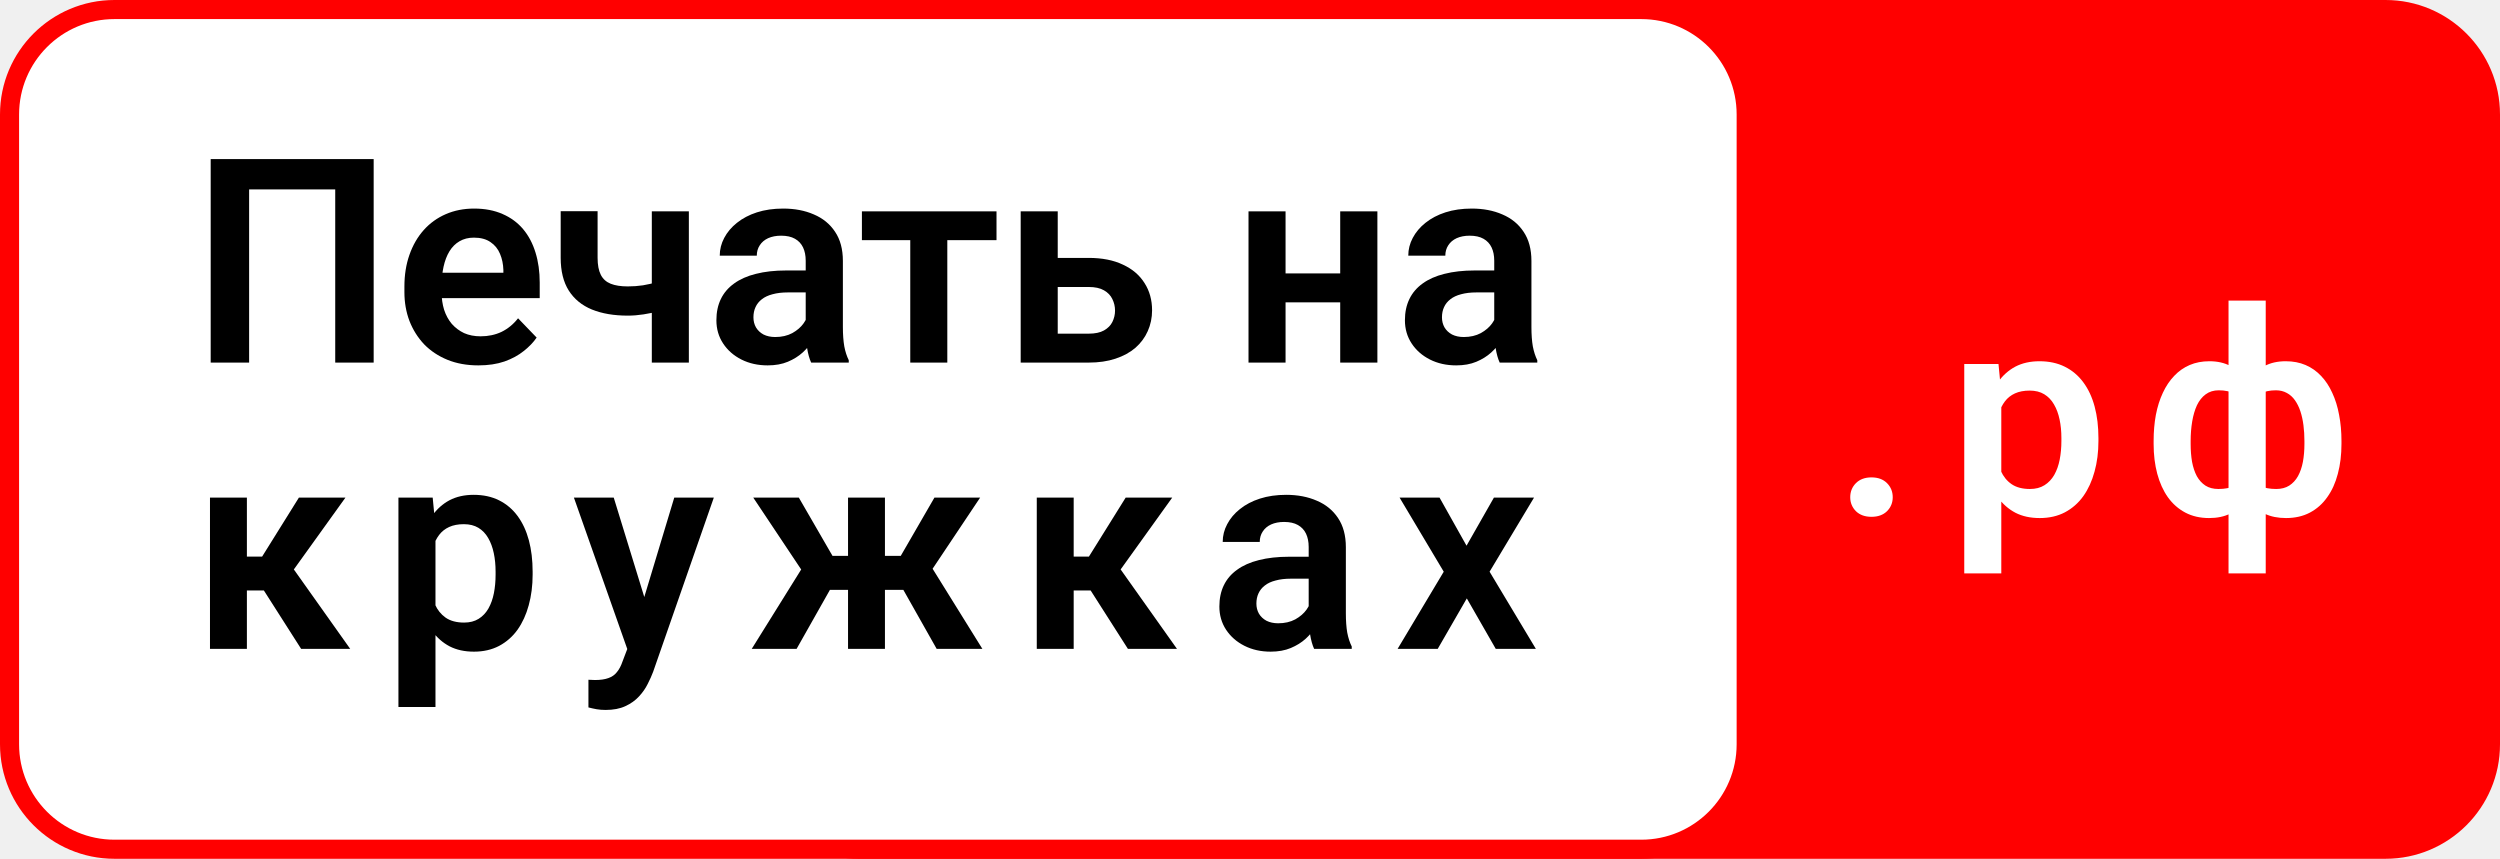
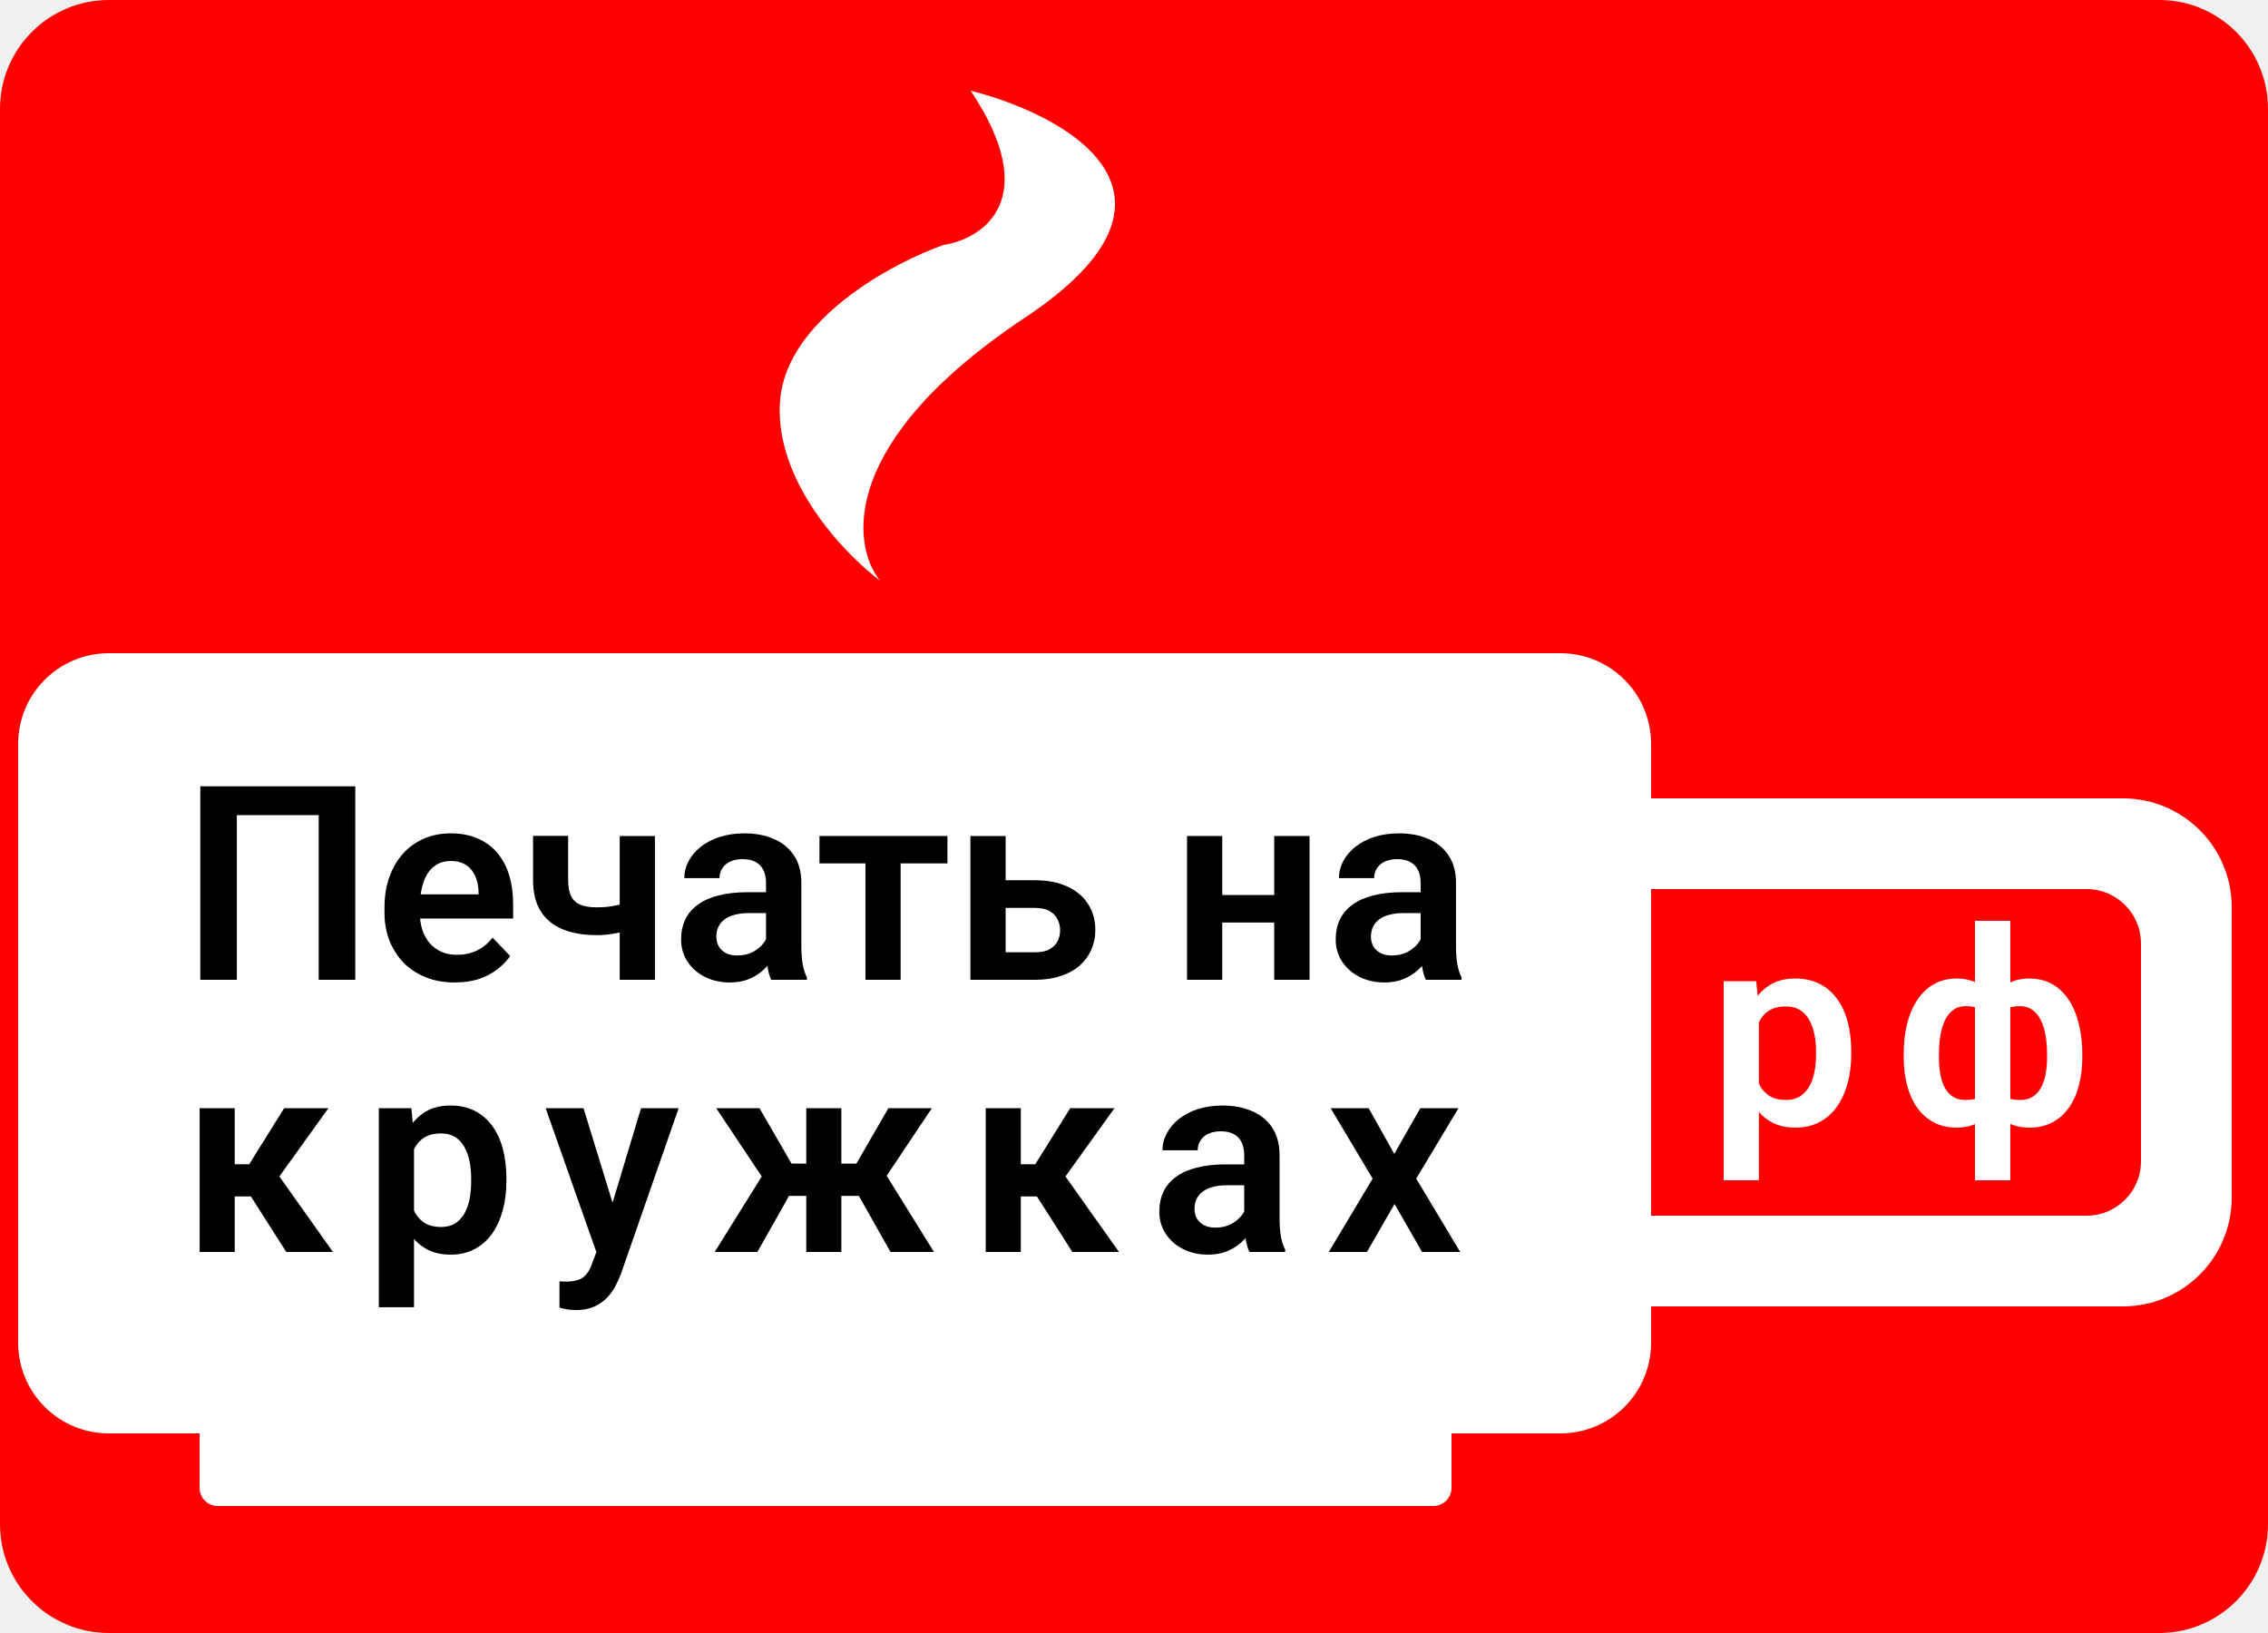
- <svg xmlns="http://www.w3.org/2000/svg" width="131" height="45" viewBox="0 0 131 45" fill="none">
-   <rect x="39.5" y="0.5" width="91" height="44" rx="5.5" fill="#FF0000" stroke="#FF0000" />
-   <rect x="0.5" y="0.5" width="91" height="44" rx="5.5" fill="white" stroke="#FF0000" />
-   <path d="M19.58 8.336V19H17.566V9.925H13.054V19H11.04V8.336H19.58Z" fill="black" />
-   <path d="M25.066 19.146C24.465 19.146 23.926 19.049 23.447 18.854C22.969 18.658 22.561 18.387 22.224 18.041C21.892 17.689 21.636 17.281 21.455 16.817C21.279 16.349 21.191 15.846 21.191 15.309V15.016C21.191 14.405 21.279 13.851 21.455 13.353C21.631 12.85 21.88 12.418 22.202 12.057C22.524 11.695 22.91 11.417 23.359 11.222C23.809 11.026 24.304 10.929 24.846 10.929C25.408 10.929 25.903 11.024 26.333 11.214C26.763 11.4 27.122 11.664 27.41 12.005C27.698 12.347 27.915 12.757 28.061 13.236C28.208 13.71 28.281 14.234 28.281 14.81V15.623H22.07V14.29H26.377V14.144C26.367 13.836 26.309 13.556 26.201 13.302C26.094 13.043 25.928 12.838 25.703 12.687C25.479 12.53 25.188 12.452 24.831 12.452C24.544 12.452 24.292 12.516 24.077 12.643C23.867 12.765 23.691 12.94 23.55 13.17C23.413 13.395 23.311 13.663 23.242 13.976C23.174 14.288 23.14 14.635 23.14 15.016V15.309C23.14 15.641 23.184 15.948 23.271 16.231C23.364 16.515 23.498 16.761 23.674 16.971C23.855 17.176 24.07 17.337 24.319 17.455C24.573 17.567 24.861 17.623 25.183 17.623C25.588 17.623 25.955 17.545 26.282 17.389C26.614 17.227 26.902 16.991 27.146 16.678L28.12 17.689C27.954 17.933 27.73 18.168 27.446 18.392C27.168 18.617 26.831 18.8 26.436 18.941C26.04 19.078 25.584 19.146 25.066 19.146Z" fill="black" />
-   <path d="M36.096 11.075V19H34.155V11.075H36.096ZM35.217 14.525V16.048C35.032 16.136 34.807 16.219 34.544 16.297C34.285 16.371 34.011 16.429 33.723 16.473C33.44 16.517 33.164 16.539 32.895 16.539C32.168 16.539 31.541 16.432 31.013 16.217C30.491 16.002 30.088 15.672 29.805 15.228C29.521 14.779 29.38 14.205 29.38 13.507V11.068H31.314V13.507C31.314 13.883 31.37 14.181 31.482 14.4C31.594 14.62 31.768 14.776 32.002 14.869C32.236 14.962 32.534 15.008 32.895 15.008C33.174 15.008 33.44 14.989 33.694 14.95C33.948 14.906 34.199 14.85 34.448 14.781C34.702 14.708 34.959 14.623 35.217 14.525Z" fill="black" />
-   <path d="M42.219 17.315V13.661C42.219 13.392 42.173 13.16 42.08 12.965C41.987 12.77 41.846 12.618 41.655 12.511C41.465 12.403 41.223 12.35 40.93 12.35C40.671 12.35 40.444 12.394 40.249 12.481C40.059 12.569 39.912 12.694 39.81 12.855C39.707 13.011 39.656 13.192 39.656 13.397H37.715C37.715 13.07 37.793 12.76 37.949 12.467C38.105 12.169 38.328 11.905 38.616 11.676C38.909 11.441 39.258 11.258 39.663 11.127C40.073 10.995 40.532 10.929 41.04 10.929C41.641 10.929 42.175 11.031 42.644 11.236C43.118 11.437 43.489 11.739 43.757 12.145C44.031 12.55 44.167 13.06 44.167 13.675V17.132C44.167 17.528 44.192 17.867 44.241 18.15C44.294 18.429 44.373 18.67 44.475 18.875V19H42.505C42.412 18.8 42.341 18.546 42.292 18.238C42.244 17.926 42.219 17.618 42.219 17.315ZM42.49 14.173L42.505 15.323H41.282C40.979 15.323 40.713 15.355 40.483 15.418C40.254 15.477 40.066 15.565 39.919 15.682C39.773 15.794 39.663 15.931 39.59 16.092C39.517 16.248 39.48 16.427 39.48 16.627C39.48 16.822 39.524 16.998 39.612 17.154C39.705 17.311 39.836 17.435 40.007 17.528C40.183 17.616 40.388 17.66 40.623 17.66C40.964 17.66 41.262 17.591 41.516 17.455C41.77 17.313 41.968 17.142 42.109 16.942C42.251 16.742 42.327 16.551 42.336 16.371L42.893 17.206C42.825 17.406 42.722 17.618 42.585 17.843C42.449 18.067 42.273 18.277 42.058 18.473C41.843 18.668 41.584 18.829 41.282 18.956C40.979 19.083 40.627 19.146 40.227 19.146C39.714 19.146 39.255 19.044 38.85 18.839C38.445 18.634 38.125 18.353 37.891 17.997C37.656 17.64 37.539 17.235 37.539 16.781C37.539 16.361 37.617 15.99 37.773 15.668C37.93 15.345 38.162 15.074 38.469 14.854C38.777 14.63 39.158 14.461 39.612 14.349C40.071 14.232 40.596 14.173 41.187 14.173H42.49Z" fill="black" />
-   <path d="M49.639 11.075V19H47.698V11.075H49.639ZM52.217 11.075V12.584H45.164V11.075H52.217Z" fill="black" />
-   <path d="M54.729 13.514H57.044C57.747 13.514 58.345 13.631 58.838 13.866C59.336 14.095 59.714 14.418 59.973 14.832C60.237 15.243 60.369 15.719 60.369 16.261C60.369 16.651 60.293 17.015 60.142 17.352C59.995 17.684 59.78 17.975 59.497 18.224C59.214 18.468 58.865 18.658 58.45 18.795C58.04 18.932 57.571 19 57.044 19H53.484V11.075H55.425V17.484H57.044C57.38 17.484 57.649 17.428 57.849 17.315C58.054 17.198 58.201 17.049 58.289 16.869C58.381 16.683 58.428 16.485 58.428 16.275C58.428 16.061 58.381 15.86 58.289 15.675C58.201 15.484 58.054 15.331 57.849 15.213C57.649 15.096 57.38 15.038 57.044 15.038H54.729V13.514Z" fill="black" />
-   <path d="M70.82 14.327V15.843H66.755V14.327H70.82ZM67.363 11.075V19H65.422V11.075H67.363ZM72.175 11.075V19H70.227V11.075H72.175Z" fill="black" />
-   <path d="M78.298 17.315V13.661C78.298 13.392 78.252 13.16 78.159 12.965C78.066 12.77 77.925 12.618 77.734 12.511C77.544 12.403 77.302 12.35 77.009 12.35C76.751 12.35 76.523 12.394 76.328 12.481C76.138 12.569 75.991 12.694 75.889 12.855C75.786 13.011 75.735 13.192 75.735 13.397H73.794C73.794 13.07 73.872 12.76 74.028 12.467C74.185 12.169 74.407 11.905 74.695 11.676C74.988 11.441 75.337 11.258 75.742 11.127C76.152 10.995 76.611 10.929 77.119 10.929C77.72 10.929 78.254 11.031 78.723 11.236C79.197 11.437 79.568 11.739 79.836 12.145C80.11 12.55 80.247 13.06 80.247 13.675V17.132C80.247 17.528 80.271 17.867 80.32 18.15C80.374 18.429 80.452 18.67 80.554 18.875V19H78.584C78.491 18.8 78.42 18.546 78.372 18.238C78.323 17.926 78.298 17.618 78.298 17.315ZM78.569 14.173L78.584 15.323H77.361C77.058 15.323 76.792 15.355 76.562 15.418C76.333 15.477 76.145 15.565 75.999 15.682C75.852 15.794 75.742 15.931 75.669 16.092C75.596 16.248 75.559 16.427 75.559 16.627C75.559 16.822 75.603 16.998 75.691 17.154C75.784 17.311 75.915 17.435 76.086 17.528C76.262 17.616 76.467 17.66 76.702 17.66C77.043 17.66 77.341 17.591 77.595 17.455C77.849 17.313 78.047 17.142 78.189 16.942C78.33 16.742 78.406 16.551 78.415 16.371L78.972 17.206C78.904 17.406 78.801 17.618 78.665 17.843C78.528 18.067 78.352 18.277 78.137 18.473C77.922 18.668 77.664 18.829 77.361 18.956C77.058 19.083 76.707 19.146 76.306 19.146C75.793 19.146 75.335 19.044 74.929 18.839C74.524 18.634 74.204 18.353 73.97 17.997C73.735 17.64 73.618 17.235 73.618 16.781C73.618 16.361 73.696 15.99 73.853 15.668C74.009 15.345 74.241 15.074 74.548 14.854C74.856 14.63 75.237 14.461 75.691 14.349C76.15 14.232 76.675 14.173 77.266 14.173H78.569Z" fill="black" />
-   <path d="M12.937 26.075V34H11.003V26.075H12.937ZM18.101 26.075L14.607 30.939H12.549L12.307 29.166H13.735L15.662 26.075H18.101ZM15.779 34L13.611 30.602L15.222 29.591L18.35 34H15.779Z" fill="black" />
-   <path d="M22.819 27.599V37.047H20.878V26.075H22.673L22.819 27.599ZM27.91 29.957V30.111C27.91 30.687 27.841 31.222 27.705 31.715C27.573 32.203 27.378 32.63 27.119 32.997C26.86 33.358 26.538 33.641 26.152 33.846C25.771 34.046 25.332 34.147 24.834 34.147C24.345 34.147 23.921 34.054 23.559 33.868C23.198 33.678 22.893 33.409 22.644 33.062C22.395 32.716 22.194 32.313 22.043 31.854C21.897 31.39 21.787 30.885 21.713 30.338V29.847C21.787 29.266 21.897 28.739 22.043 28.265C22.194 27.787 22.395 27.374 22.644 27.027C22.893 26.676 23.195 26.405 23.552 26.214C23.913 26.024 24.335 25.929 24.819 25.929C25.322 25.929 25.764 26.024 26.145 26.214C26.53 26.405 26.855 26.678 27.119 27.035C27.382 27.391 27.58 27.816 27.712 28.309C27.844 28.802 27.91 29.352 27.91 29.957ZM25.969 30.111V29.957C25.969 29.605 25.937 29.281 25.874 28.983C25.81 28.68 25.712 28.416 25.581 28.192C25.449 27.962 25.278 27.784 25.068 27.657C24.858 27.53 24.604 27.467 24.306 27.467C24.008 27.467 23.752 27.516 23.537 27.613C23.322 27.711 23.147 27.85 23.01 28.031C22.873 28.211 22.766 28.426 22.688 28.675C22.614 28.919 22.566 29.19 22.541 29.488V30.704C22.585 31.065 22.671 31.39 22.797 31.678C22.924 31.966 23.11 32.196 23.354 32.367C23.603 32.538 23.925 32.623 24.321 32.623C24.619 32.623 24.873 32.557 25.083 32.425C25.293 32.294 25.463 32.113 25.595 31.883C25.727 31.649 25.822 31.38 25.881 31.078C25.94 30.775 25.969 30.453 25.969 30.111Z" fill="black" />
-   <path d="M33.207 33.121L35.331 26.075H37.404L34.225 35.201C34.152 35.397 34.057 35.609 33.94 35.838C33.827 36.068 33.676 36.285 33.486 36.49C33.295 36.7 33.056 36.871 32.768 37.003C32.485 37.135 32.14 37.201 31.735 37.201C31.559 37.201 31.403 37.188 31.266 37.164C31.13 37.14 30.985 37.108 30.834 37.069V35.619C30.883 35.623 30.939 35.626 31.003 35.626C31.071 35.631 31.13 35.633 31.178 35.633C31.462 35.633 31.696 35.599 31.881 35.531C32.067 35.467 32.216 35.362 32.328 35.216C32.446 35.074 32.543 34.889 32.621 34.659L33.207 33.121ZM32.16 26.075L33.954 31.913L34.269 33.956L32.936 34.198L30.073 26.075H32.16Z" fill="black" />
-   <path d="M42.694 30.909L39.471 26.075H41.859L43.624 29.129H45.155L44.913 30.909H42.694ZM43.661 30.602L41.742 34H39.391L42.138 29.591L43.661 30.602ZM46.371 26.075V34H44.437V26.075H46.371ZM51.359 26.075L48.129 30.909H45.91L45.668 29.129H47.199L48.964 26.075H51.359ZM49.081 34L47.162 30.602L48.737 29.591L51.476 34H49.081Z" fill="black" />
-   <path d="M56.261 26.075V34H54.327V26.075H56.261ZM61.424 26.075L57.931 30.939H55.873L55.631 29.166H57.059L58.985 26.075H61.424ZM59.102 34L56.934 30.602L58.546 29.591L61.673 34H59.102Z" fill="black" />
-   <path d="M68.575 32.315V28.661C68.575 28.392 68.528 28.16 68.436 27.965C68.343 27.77 68.201 27.618 68.011 27.511C67.82 27.403 67.579 27.35 67.286 27.35C67.027 27.35 66.8 27.394 66.605 27.481C66.414 27.569 66.268 27.694 66.165 27.855C66.062 28.011 66.011 28.192 66.011 28.397H64.07C64.07 28.07 64.148 27.76 64.305 27.467C64.461 27.169 64.683 26.905 64.971 26.676C65.264 26.441 65.613 26.258 66.019 26.127C66.429 25.995 66.888 25.929 67.395 25.929C67.996 25.929 68.531 26.031 68.999 26.236C69.473 26.436 69.844 26.739 70.113 27.145C70.386 27.55 70.523 28.06 70.523 28.675V32.132C70.523 32.528 70.547 32.867 70.596 33.15C70.65 33.429 70.728 33.67 70.831 33.876V34H68.86C68.768 33.8 68.697 33.546 68.648 33.238C68.599 32.926 68.575 32.618 68.575 32.315ZM68.846 29.173L68.86 30.323H67.637C67.335 30.323 67.068 30.355 66.839 30.419C66.609 30.477 66.421 30.565 66.275 30.682C66.128 30.794 66.019 30.931 65.945 31.092C65.872 31.248 65.835 31.427 65.835 31.627C65.835 31.822 65.879 31.998 65.967 32.154C66.06 32.31 66.192 32.435 66.363 32.528C66.539 32.616 66.744 32.66 66.978 32.66C67.32 32.66 67.618 32.591 67.872 32.455C68.126 32.313 68.323 32.142 68.465 31.942C68.606 31.742 68.682 31.551 68.692 31.371L69.249 32.206C69.18 32.406 69.078 32.618 68.941 32.843C68.804 33.067 68.628 33.277 68.414 33.473C68.199 33.668 67.94 33.829 67.637 33.956C67.335 34.083 66.983 34.147 66.582 34.147C66.07 34.147 65.611 34.044 65.206 33.839C64.8 33.634 64.481 33.353 64.246 32.997C64.012 32.64 63.895 32.235 63.895 31.781C63.895 31.361 63.973 30.99 64.129 30.668C64.285 30.345 64.517 30.074 64.825 29.855C65.132 29.63 65.513 29.461 65.967 29.349C66.426 29.232 66.951 29.173 67.542 29.173H68.846Z" fill="black" />
-   <path d="M75.432 26.075L76.846 28.595L78.281 26.075H80.383L78.054 29.957L80.479 34H78.377L76.861 31.356L75.337 34H73.235L75.652 29.957L73.338 26.075H75.432Z" fill="black" />
-   <path d="M96.952 26.055C96.952 25.762 97.052 25.516 97.252 25.315C97.453 25.115 97.724 25.015 98.065 25.015C98.407 25.015 98.678 25.115 98.878 25.315C99.079 25.516 99.179 25.762 99.179 26.055C99.179 26.343 99.079 26.587 98.878 26.788C98.678 26.983 98.407 27.081 98.065 27.081C97.724 27.081 97.453 26.983 97.252 26.788C97.052 26.587 96.952 26.343 96.952 26.055Z" fill="white" />
-   <path d="M104.868 20.599V30.047H102.927V19.075H104.721L104.868 20.599ZM109.958 22.957V23.111C109.958 23.687 109.89 24.222 109.753 24.715C109.621 25.203 109.426 25.63 109.167 25.997C108.908 26.358 108.586 26.641 108.2 26.846C107.82 27.046 107.38 27.146 106.882 27.146C106.394 27.146 105.969 27.054 105.608 26.868C105.246 26.678 104.941 26.409 104.692 26.062C104.443 25.716 104.243 25.313 104.092 24.854C103.945 24.39 103.835 23.885 103.762 23.338V22.847C103.835 22.266 103.945 21.739 104.092 21.265C104.243 20.787 104.443 20.374 104.692 20.027C104.941 19.676 105.244 19.405 105.6 19.214C105.962 19.024 106.384 18.929 106.867 18.929C107.37 18.929 107.812 19.024 108.193 19.214C108.579 19.405 108.904 19.678 109.167 20.035C109.431 20.391 109.629 20.816 109.76 21.309C109.892 21.802 109.958 22.352 109.958 22.957ZM108.017 23.111V22.957C108.017 22.605 107.986 22.281 107.922 21.983C107.859 21.68 107.761 21.416 107.629 21.192C107.497 20.962 107.326 20.784 107.116 20.657C106.906 20.53 106.653 20.467 106.355 20.467C106.057 20.467 105.8 20.516 105.586 20.613C105.371 20.711 105.195 20.85 105.058 21.031C104.922 21.211 104.814 21.426 104.736 21.675C104.663 21.919 104.614 22.19 104.59 22.488V23.704C104.633 24.065 104.719 24.39 104.846 24.678C104.973 24.966 105.158 25.196 105.403 25.367C105.652 25.538 105.974 25.623 106.369 25.623C106.667 25.623 106.921 25.557 107.131 25.425C107.341 25.294 107.512 25.113 107.644 24.883C107.776 24.649 107.871 24.38 107.929 24.078C107.988 23.775 108.017 23.453 108.017 23.111Z" fill="white" />
-   <path d="M122.693 23.111V23.265C122.693 23.831 122.63 24.351 122.503 24.825C122.381 25.298 122.195 25.709 121.946 26.055C121.702 26.402 121.399 26.67 121.038 26.861C120.677 27.051 120.259 27.146 119.786 27.146C119.361 27.146 118.99 27.071 118.672 26.919C118.36 26.763 118.096 26.546 117.881 26.268C117.671 25.984 117.5 25.655 117.369 25.279C117.242 24.898 117.146 24.485 117.083 24.041V22.254C117.146 21.775 117.242 21.336 117.369 20.936C117.496 20.53 117.666 20.179 117.881 19.881C118.096 19.578 118.357 19.344 118.665 19.178C118.977 19.012 119.346 18.929 119.771 18.929C120.157 18.929 120.503 18.995 120.811 19.127C121.119 19.258 121.39 19.449 121.624 19.698C121.858 19.942 122.054 20.237 122.21 20.584C122.371 20.926 122.491 21.311 122.569 21.741C122.652 22.166 122.693 22.623 122.693 23.111ZM120.752 23.265V23.111C120.752 22.823 120.735 22.547 120.701 22.283C120.667 22.015 120.613 21.77 120.54 21.551C120.467 21.331 120.371 21.138 120.254 20.972C120.137 20.806 119.996 20.679 119.829 20.591C119.663 20.498 119.473 20.452 119.258 20.452C118.926 20.452 118.653 20.513 118.438 20.635C118.228 20.757 118.069 20.926 117.962 21.141C117.859 21.355 117.798 21.607 117.779 21.895V24.407C117.803 24.651 117.869 24.864 117.976 25.044C118.084 25.225 118.243 25.367 118.453 25.469C118.667 25.572 118.941 25.623 119.273 25.623C119.541 25.623 119.768 25.564 119.954 25.447C120.144 25.325 120.298 25.159 120.415 24.949C120.533 24.734 120.618 24.485 120.672 24.202C120.725 23.914 120.752 23.602 120.752 23.265ZM112.85 23.265V23.111C112.85 22.623 112.889 22.166 112.967 21.741C113.05 21.311 113.172 20.926 113.333 20.584C113.494 20.237 113.692 19.942 113.926 19.698C114.161 19.449 114.432 19.258 114.739 19.127C115.047 18.995 115.391 18.929 115.772 18.929C116.197 18.929 116.563 19.012 116.871 19.178C117.178 19.344 117.437 19.578 117.647 19.881C117.857 20.179 118.025 20.53 118.152 20.936C118.279 21.336 118.377 21.775 118.445 22.254V23.968C118.382 24.422 118.284 24.844 118.152 25.235C118.025 25.621 117.854 25.957 117.64 26.246C117.43 26.534 117.171 26.756 116.863 26.912C116.556 27.068 116.187 27.146 115.757 27.146C115.288 27.146 114.873 27.051 114.512 26.861C114.151 26.67 113.846 26.402 113.597 26.055C113.352 25.709 113.167 25.298 113.04 24.825C112.913 24.351 112.85 23.831 112.85 23.265ZM114.79 23.111V23.265C114.79 23.602 114.815 23.914 114.864 24.202C114.917 24.485 115 24.734 115.113 24.949C115.23 25.159 115.381 25.325 115.567 25.447C115.752 25.564 115.979 25.623 116.248 25.623C116.585 25.623 116.858 25.569 117.068 25.462C117.278 25.35 117.437 25.198 117.544 25.008C117.657 24.812 117.723 24.585 117.742 24.327V21.895C117.727 21.607 117.666 21.355 117.559 21.141C117.452 20.926 117.293 20.757 117.083 20.635C116.873 20.513 116.6 20.452 116.263 20.452C115.994 20.452 115.765 20.523 115.574 20.665C115.389 20.801 115.237 20.992 115.12 21.236C115.008 21.48 114.925 21.763 114.871 22.085C114.817 22.408 114.79 22.75 114.79 23.111ZM116.775 30.047V15.75H118.724V30.047H116.775Z" fill="white" />
+ <svg xmlns="http://www.w3.org/2000/svg" width="125" height="90" viewBox="0 0 125 90" fill="none">
+   <rect x="0.5" y="0.5" width="124" height="89" rx="5.5" fill="#FF0000" stroke="#FF0000" />
+   <rect x="0.5" y="35.5" width="91" height="44" rx="5.5" fill="white" stroke="#FF0000" />
+   <path d="M117 44C120.314 44 123 46.686 123 50V66C123 69.314 120.314 72 117 72H89C85.766 72 83.131 69.441 83.007 66.236C83.537 66.709 84.234 67 85 67H115C116.657 67 118 65.657 118 64V52C118 50.343 116.657 49 115 49H85C84.234 49 83.537 49.29 83.007 49.763C83.132 46.559 85.766 44 89 44H117Z" fill="white" />
+   <path d="M19.58 43.336V54H17.566V44.925H13.054V54H11.04V43.336H19.58Z" fill="black" />
+   <path d="M25.066 54.147C24.465 54.147 23.926 54.049 23.447 53.853C22.969 53.658 22.561 53.387 22.224 53.041C21.892 52.689 21.636 52.281 21.455 51.817C21.279 51.349 21.191 50.846 21.191 50.309V50.016C21.191 49.405 21.279 48.851 21.455 48.353C21.631 47.85 21.88 47.418 22.202 47.057C22.524 46.695 22.91 46.417 23.359 46.222C23.809 46.026 24.304 45.929 24.846 45.929C25.408 45.929 25.903 46.024 26.333 46.214C26.763 46.4 27.122 46.664 27.41 47.005C27.698 47.347 27.915 47.757 28.061 48.236C28.208 48.709 28.281 49.234 28.281 49.81V50.623H22.07V49.291H26.377V49.144C26.367 48.836 26.309 48.556 26.201 48.302C26.094 48.043 25.928 47.838 25.703 47.687C25.479 47.53 25.188 47.452 24.831 47.452C24.544 47.452 24.292 47.516 24.077 47.643C23.867 47.765 23.691 47.94 23.55 48.17C23.413 48.395 23.311 48.663 23.242 48.976C23.174 49.288 23.14 49.635 23.14 50.016V50.309C23.14 50.641 23.184 50.948 23.271 51.231C23.364 51.515 23.498 51.761 23.674 51.971C23.855 52.176 24.07 52.337 24.319 52.455C24.573 52.567 24.861 52.623 25.183 52.623C25.588 52.623 25.955 52.545 26.282 52.389C26.614 52.227 26.902 51.991 27.146 51.678L28.12 52.689C27.954 52.933 27.73 53.167 27.446 53.392C27.168 53.617 26.831 53.8 26.436 53.941C26.04 54.078 25.584 54.147 25.066 54.147Z" fill="black" />
+   <path d="M36.096 46.075V54H34.155V46.075H36.096ZM35.217 49.525V51.048C35.032 51.136 34.807 51.219 34.544 51.297C34.285 51.371 34.011 51.429 33.723 51.473C33.44 51.517 33.164 51.539 32.895 51.539C32.168 51.539 31.541 51.432 31.013 51.217C30.491 51.002 30.088 50.672 29.805 50.228C29.521 49.779 29.38 49.205 29.38 48.507V46.068H31.314V48.507C31.314 48.883 31.37 49.181 31.482 49.4C31.594 49.62 31.768 49.776 32.002 49.869C32.236 49.962 32.534 50.008 32.895 50.008C33.174 50.008 33.44 49.989 33.694 49.95C33.948 49.906 34.199 49.85 34.448 49.781C34.702 49.708 34.959 49.623 35.217 49.525Z" fill="black" />
+   <path d="M42.219 52.315V48.661C42.219 48.392 42.173 48.16 42.08 47.965C41.987 47.77 41.846 47.618 41.655 47.511C41.465 47.403 41.223 47.35 40.93 47.35C40.671 47.35 40.444 47.394 40.249 47.481C40.059 47.569 39.912 47.694 39.81 47.855C39.707 48.011 39.656 48.192 39.656 48.397H37.715C37.715 48.07 37.793 47.76 37.949 47.467C38.105 47.169 38.328 46.905 38.616 46.676C38.909 46.441 39.258 46.258 39.663 46.127C40.073 45.995 40.532 45.929 41.04 45.929C41.641 45.929 42.175 46.031 42.644 46.236C43.118 46.437 43.489 46.739 43.757 47.145C44.031 47.55 44.167 48.06 44.167 48.675V52.132C44.167 52.528 44.192 52.867 44.241 53.15C44.294 53.429 44.373 53.67 44.475 53.876V54H42.505C42.412 53.8 42.341 53.546 42.292 53.238C42.244 52.926 42.219 52.618 42.219 52.315ZM42.49 49.173L42.505 50.323H41.282C40.979 50.323 40.713 50.355 40.483 50.419C40.254 50.477 40.066 50.565 39.919 50.682C39.773 50.794 39.663 50.931 39.59 51.092C39.517 51.248 39.48 51.427 39.48 51.627C39.48 51.822 39.524 51.998 39.612 52.154C39.705 52.31 39.836 52.435 40.007 52.528C40.183 52.616 40.388 52.66 40.623 52.66C40.964 52.66 41.262 52.591 41.516 52.455C41.77 52.313 41.968 52.142 42.109 51.942C42.251 51.742 42.327 51.551 42.336 51.371L42.893 52.206C42.825 52.406 42.722 52.618 42.585 52.843C42.449 53.067 42.273 53.277 42.058 53.473C41.843 53.668 41.584 53.829 41.282 53.956C40.979 54.083 40.627 54.147 40.227 54.147C39.714 54.147 39.255 54.044 38.85 53.839C38.445 53.634 38.125 53.353 37.891 52.997C37.656 52.64 37.539 52.235 37.539 51.781C37.539 51.361 37.617 50.99 37.773 50.667C37.93 50.345 38.162 50.074 38.469 49.855C38.777 49.63 39.158 49.461 39.612 49.349C40.071 49.232 40.596 49.173 41.187 49.173H42.49Z" fill="black" />
+   <path d="M49.639 46.075V54H47.698V46.075H49.639ZM52.217 46.075V47.584H45.164V46.075H52.217Z" fill="black" />
+   <path d="M54.729 48.514H57.044C57.747 48.514 58.345 48.631 58.838 48.866C59.336 49.095 59.714 49.417 59.973 49.833C60.237 50.243 60.369 50.719 60.369 51.261C60.369 51.651 60.293 52.015 60.142 52.352C59.995 52.684 59.78 52.975 59.497 53.224C59.214 53.468 58.865 53.658 58.45 53.795C58.04 53.932 57.571 54 57.044 54H53.484V46.075H55.425V52.484H57.044C57.38 52.484 57.649 52.428 57.849 52.315C58.054 52.198 58.201 52.049 58.289 51.869C58.381 51.683 58.428 51.485 58.428 51.275C58.428 51.06 58.381 50.86 58.289 50.675C58.201 50.484 58.054 50.331 57.849 50.213C57.649 50.096 57.38 50.038 57.044 50.038H54.729V48.514Z" fill="black" />
+   <path d="M70.82 49.327V50.843H66.755V49.327H70.82ZM67.363 46.075V54H65.422V46.075H67.363ZM72.175 46.075V54H70.227V46.075H72.175Z" fill="black" />
+   <path d="M78.298 52.315V48.661C78.298 48.392 78.252 48.16 78.159 47.965C78.066 47.77 77.925 47.618 77.734 47.511C77.544 47.403 77.302 47.35 77.009 47.35C76.751 47.35 76.523 47.394 76.328 47.481C76.138 47.569 75.991 47.694 75.889 47.855C75.786 48.011 75.735 48.192 75.735 48.397H73.794C73.794 48.07 73.872 47.76 74.028 47.467C74.185 47.169 74.407 46.905 74.695 46.676C74.988 46.441 75.337 46.258 75.742 46.127C76.152 45.995 76.611 45.929 77.119 45.929C77.72 45.929 78.254 46.031 78.723 46.236C79.197 46.437 79.568 46.739 79.836 47.145C80.11 47.55 80.247 48.06 80.247 48.675V52.132C80.247 52.528 80.271 52.867 80.32 53.15C80.374 53.429 80.452 53.67 80.554 53.876V54H78.584C78.491 53.8 78.42 53.546 78.372 53.238C78.323 52.926 78.298 52.618 78.298 52.315ZM78.569 49.173L78.584 50.323H77.361C77.058 50.323 76.792 50.355 76.562 50.419C76.333 50.477 76.145 50.565 75.999 50.682C75.852 50.794 75.742 50.931 75.669 51.092C75.596 51.248 75.559 51.427 75.559 51.627C75.559 51.822 75.603 51.998 75.691 52.154C75.784 52.31 75.915 52.435 76.086 52.528C76.262 52.616 76.467 52.66 76.702 52.66C77.043 52.66 77.341 52.591 77.595 52.455C77.849 52.313 78.047 52.142 78.189 51.942C78.33 51.742 78.406 51.551 78.415 51.371L78.972 52.206C78.904 52.406 78.801 52.618 78.665 52.843C78.528 53.067 78.352 53.277 78.137 53.473C77.922 53.668 77.664 53.829 77.361 53.956C77.058 54.083 76.707 54.147 76.306 54.147C75.793 54.147 75.335 54.044 74.929 53.839C74.524 53.634 74.204 53.353 73.97 52.997C73.735 52.64 73.618 52.235 73.618 51.781C73.618 51.361 73.696 50.99 73.853 50.667C74.009 50.345 74.241 50.074 74.548 49.855C74.856 49.63 75.237 49.461 75.691 49.349C76.15 49.232 76.675 49.173 77.266 49.173H78.569Z" fill="black" />
+   <path d="M12.937 61.075V69H11.003V61.075H12.937ZM18.101 61.075L14.607 65.939H12.549L12.307 64.166H13.735L15.662 61.075H18.101ZM15.779 69L13.611 65.602L15.222 64.591L18.35 69H15.779Z" fill="black" />
+   <path d="M22.819 62.599V72.047H20.878V61.075H22.673L22.819 62.599ZM27.91 64.957V65.111C27.91 65.687 27.841 66.222 27.705 66.715C27.573 67.203 27.378 67.63 27.119 67.997C26.86 68.358 26.538 68.641 26.152 68.846C25.771 69.046 25.332 69.147 24.834 69.147C24.345 69.147 23.921 69.054 23.559 68.868C23.198 68.678 22.893 68.409 22.644 68.062C22.395 67.716 22.194 67.313 22.043 66.854C21.897 66.39 21.787 65.885 21.713 65.338V64.847C21.787 64.266 21.897 63.739 22.043 63.265C22.194 62.787 22.395 62.374 22.644 62.027C22.893 61.676 23.195 61.405 23.552 61.214C23.913 61.024 24.335 60.929 24.819 60.929C25.322 60.929 25.764 61.024 26.145 61.214C26.53 61.405 26.855 61.678 27.119 62.035C27.382 62.391 27.58 62.816 27.712 63.309C27.844 63.802 27.91 64.352 27.91 64.957ZM25.969 65.111V64.957C25.969 64.606 25.937 64.281 25.874 63.983C25.81 63.68 25.712 63.416 25.581 63.192C25.449 62.962 25.278 62.784 25.068 62.657C24.858 62.53 24.604 62.467 24.306 62.467C24.008 62.467 23.752 62.516 23.537 62.613C23.322 62.711 23.147 62.85 23.01 63.031C22.873 63.211 22.766 63.426 22.688 63.675C22.614 63.919 22.566 64.19 22.541 64.488V65.704C22.585 66.065 22.671 66.39 22.797 66.678C22.924 66.966 23.11 67.196 23.354 67.367C23.603 67.538 23.925 67.623 24.321 67.623C24.619 67.623 24.873 67.557 25.083 67.425C25.293 67.293 25.463 67.113 25.595 66.883C25.727 66.649 25.822 66.38 25.881 66.078C25.94 65.775 25.969 65.453 25.969 65.111Z" fill="black" />
+   <path d="M33.207 68.121L35.331 61.075H37.404L34.225 70.201C34.152 70.397 34.057 70.609 33.94 70.838C33.827 71.068 33.676 71.285 33.486 71.49C33.295 71.7 33.056 71.871 32.768 72.003C32.485 72.135 32.14 72.201 31.735 72.201C31.559 72.201 31.403 72.189 31.266 72.164C31.13 72.14 30.985 72.108 30.834 72.069V70.619C30.883 70.624 30.939 70.626 31.003 70.626C31.071 70.631 31.13 70.633 31.178 70.633C31.462 70.633 31.696 70.599 31.881 70.531C32.067 70.467 32.216 70.362 32.328 70.216C32.446 70.074 32.543 69.889 32.621 69.659L33.207 68.121ZM32.16 61.075L33.954 66.913L34.269 68.956L32.936 69.198L30.073 61.075H32.16Z" fill="black" />
+   <path d="M42.694 65.909L39.471 61.075H41.859L43.624 64.129H45.155L44.913 65.909H42.694ZM43.661 65.602L41.742 69H39.391L42.138 64.591L43.661 65.602ZM46.371 61.075V69H44.437V61.075H46.371ZM51.359 61.075L48.129 65.909H45.91L45.668 64.129H47.199L48.964 61.075H51.359ZM49.081 69L47.162 65.602L48.737 64.591L51.476 69H49.081Z" fill="black" />
+   <path d="M56.261 61.075V69H54.327V61.075H56.261ZM61.424 61.075L57.931 65.939H55.873L55.631 64.166H57.059L58.985 61.075H61.424ZM59.102 69L56.934 65.602L58.546 64.591L61.673 69H59.102Z" fill="black" />
+   <path d="M68.575 67.315V63.661C68.575 63.392 68.528 63.16 68.436 62.965C68.343 62.77 68.201 62.618 68.011 62.511C67.82 62.403 67.579 62.35 67.286 62.35C67.027 62.35 66.8 62.394 66.605 62.481C66.414 62.569 66.268 62.694 66.165 62.855C66.062 63.011 66.011 63.192 66.011 63.397H64.07C64.07 63.07 64.148 62.76 64.305 62.467C64.461 62.169 64.683 61.905 64.971 61.676C65.264 61.441 65.613 61.258 66.019 61.127C66.429 60.995 66.888 60.929 67.395 60.929C67.996 60.929 68.531 61.031 68.999 61.236C69.473 61.437 69.844 61.739 70.113 62.145C70.386 62.55 70.523 63.06 70.523 63.675V67.132C70.523 67.528 70.547 67.867 70.596 68.15C70.65 68.429 70.728 68.67 70.831 68.876V69H68.86C68.768 68.8 68.697 68.546 68.648 68.238C68.599 67.926 68.575 67.618 68.575 67.315ZM68.846 64.173L68.86 65.323H67.637C67.335 65.323 67.068 65.355 66.839 65.418C66.609 65.477 66.421 65.565 66.275 65.682C66.128 65.794 66.019 65.931 65.945 66.092C65.872 66.249 65.835 66.427 65.835 66.627C65.835 66.822 65.879 66.998 65.967 67.154C66.06 67.311 66.192 67.435 66.363 67.528C66.539 67.616 66.744 67.66 66.978 67.66C67.32 67.66 67.618 67.591 67.872 67.455C68.126 67.313 68.323 67.142 68.465 66.942C68.606 66.742 68.682 66.551 68.692 66.371L69.249 67.206C69.18 67.406 69.078 67.618 68.941 67.843C68.804 68.067 68.628 68.277 68.414 68.473C68.199 68.668 67.94 68.829 67.637 68.956C67.335 69.083 66.983 69.147 66.582 69.147C66.07 69.147 65.611 69.044 65.206 68.839C64.8 68.634 64.481 68.353 64.246 67.997C64.012 67.64 63.895 67.235 63.895 66.781C63.895 66.361 63.973 65.99 64.129 65.668C64.285 65.345 64.517 65.074 64.825 64.855C65.132 64.63 65.513 64.461 65.967 64.349C66.426 64.232 66.951 64.173 67.542 64.173H68.846Z" fill="black" />
+   <path d="M75.432 61.075L76.846 63.595L78.281 61.075H80.383L78.054 64.957L80.479 69H78.377L76.861 66.356L75.337 69H73.235L75.652 64.957L73.338 61.075H75.432Z" fill="black" />
+   <path d="M96.941 55.599V65.047H95V54.075H96.794L96.941 55.599ZM102.031 57.957V58.111C102.031 58.687 101.963 59.222 101.826 59.715C101.694 60.203 101.499 60.63 101.24 60.997C100.981 61.358 100.659 61.641 100.273 61.846C99.893 62.046 99.453 62.147 98.955 62.147C98.467 62.147 98.042 62.054 97.681 61.868C97.319 61.678 97.014 61.409 96.765 61.062C96.516 60.716 96.316 60.313 96.165 59.854C96.018 59.39 95.908 58.885 95.835 58.338V57.847C95.908 57.266 96.018 56.739 96.165 56.265C96.316 55.787 96.516 55.374 96.765 55.027C97.014 54.676 97.317 54.405 97.673 54.214C98.035 54.024 98.457 53.929 98.94 53.929C99.443 53.929 99.885 54.024 100.266 54.214C100.652 54.405 100.977 54.678 101.24 55.035C101.504 55.391 101.702 55.816 101.833 56.309C101.965 56.802 102.031 57.352 102.031 57.957ZM100.09 58.111V57.957C100.09 57.605 100.059 57.281 99.995 56.983C99.932 56.68 99.834 56.416 99.702 56.192C99.57 55.962 99.399 55.784 99.189 55.657C98.98 55.53 98.726 55.467 98.428 55.467C98.13 55.467 97.874 55.516 97.659 55.613C97.444 55.711 97.268 55.85 97.131 56.031C96.995 56.211 96.887 56.426 96.809 56.675C96.736 56.919 96.687 57.19 96.663 57.488V58.704C96.707 59.065 96.792 59.39 96.919 59.678C97.046 59.966 97.231 60.196 97.476 60.367C97.725 60.538 98.047 60.623 98.442 60.623C98.74 60.623 98.994 60.557 99.204 60.425C99.414 60.294 99.585 60.113 99.717 59.883C99.849 59.649 99.944 59.38 100.002 59.078C100.061 58.775 100.09 58.453 100.09 58.111Z" fill="white" />
+   <path d="M114.766 58.111V58.265C114.766 58.831 114.703 59.351 114.576 59.825C114.454 60.298 114.268 60.709 114.019 61.055C113.775 61.402 113.472 61.67 113.111 61.861C112.75 62.051 112.332 62.147 111.859 62.147C111.434 62.147 111.063 62.071 110.745 61.919C110.433 61.763 110.169 61.546 109.954 61.268C109.744 60.984 109.573 60.655 109.442 60.279C109.315 59.898 109.219 59.485 109.156 59.041V57.254C109.219 56.775 109.315 56.336 109.442 55.935C109.569 55.53 109.739 55.179 109.954 54.881C110.169 54.578 110.43 54.344 110.738 54.178C111.05 54.012 111.419 53.929 111.844 53.929C112.23 53.929 112.576 53.995 112.884 54.127C113.192 54.258 113.463 54.449 113.697 54.698C113.931 54.942 114.127 55.237 114.283 55.584C114.444 55.926 114.564 56.312 114.642 56.741C114.725 57.166 114.766 57.623 114.766 58.111ZM112.825 58.265V58.111C112.825 57.823 112.808 57.547 112.774 57.283C112.74 57.015 112.686 56.77 112.613 56.551C112.54 56.331 112.445 56.138 112.327 55.972C112.21 55.806 112.069 55.679 111.903 55.591C111.737 55.498 111.546 55.452 111.331 55.452C110.999 55.452 110.726 55.513 110.511 55.635C110.301 55.757 110.142 55.926 110.035 56.141C109.932 56.355 109.871 56.607 109.852 56.895V59.407C109.876 59.651 109.942 59.864 110.05 60.044C110.157 60.225 110.316 60.367 110.526 60.469C110.74 60.572 111.014 60.623 111.346 60.623C111.614 60.623 111.842 60.565 112.027 60.447C112.217 60.325 112.371 60.159 112.488 59.949C112.606 59.734 112.691 59.485 112.745 59.202C112.799 58.914 112.825 58.602 112.825 58.265ZM104.923 58.265V58.111C104.923 57.623 104.962 57.166 105.04 56.741C105.123 56.312 105.245 55.926 105.406 55.584C105.567 55.237 105.765 54.942 105.999 54.698C106.234 54.449 106.505 54.258 106.812 54.127C107.12 53.995 107.464 53.929 107.845 53.929C108.27 53.929 108.636 54.012 108.944 54.178C109.251 54.344 109.51 54.578 109.72 54.881C109.93 55.179 110.098 55.53 110.225 55.935C110.352 56.336 110.45 56.775 110.518 57.254V58.968C110.455 59.422 110.357 59.844 110.225 60.235C110.098 60.621 109.927 60.958 109.713 61.246C109.503 61.534 109.244 61.756 108.936 61.912C108.629 62.068 108.26 62.147 107.83 62.147C107.362 62.147 106.946 62.051 106.585 61.861C106.224 61.67 105.919 61.402 105.67 61.055C105.425 60.709 105.24 60.298 105.113 59.825C104.986 59.351 104.923 58.831 104.923 58.265ZM106.863 58.111V58.265C106.863 58.602 106.888 58.914 106.937 59.202C106.99 59.485 107.073 59.734 107.186 59.949C107.303 60.159 107.454 60.325 107.64 60.447C107.825 60.565 108.052 60.623 108.321 60.623C108.658 60.623 108.931 60.569 109.141 60.462C109.351 60.35 109.51 60.198 109.617 60.008C109.73 59.812 109.796 59.585 109.815 59.327V56.895C109.8 56.607 109.739 56.355 109.632 56.141C109.525 55.926 109.366 55.757 109.156 55.635C108.946 55.513 108.673 55.452 108.336 55.452C108.067 55.452 107.838 55.523 107.647 55.665C107.462 55.801 107.31 55.992 107.193 56.236C107.081 56.48 106.998 56.763 106.944 57.085C106.89 57.408 106.863 57.749 106.863 58.111ZM108.848 65.047V50.75H110.797V65.047H108.848Z" fill="white" />
+   <rect x="11" y="75" width="69" height="8" rx="1" fill="white" />
+   <path d="M43 22C42.6 26.4 46.5 30.5 48.5 32C46.903 30 46.268 24.3 56.5 17.5C66.732 10.7 58.764 6.333 53.5 5C57.5 11 54.167 13.167 52 13.5C49.167 14.5 43.4 17.6 43 22Z" fill="white" />
</svg>
